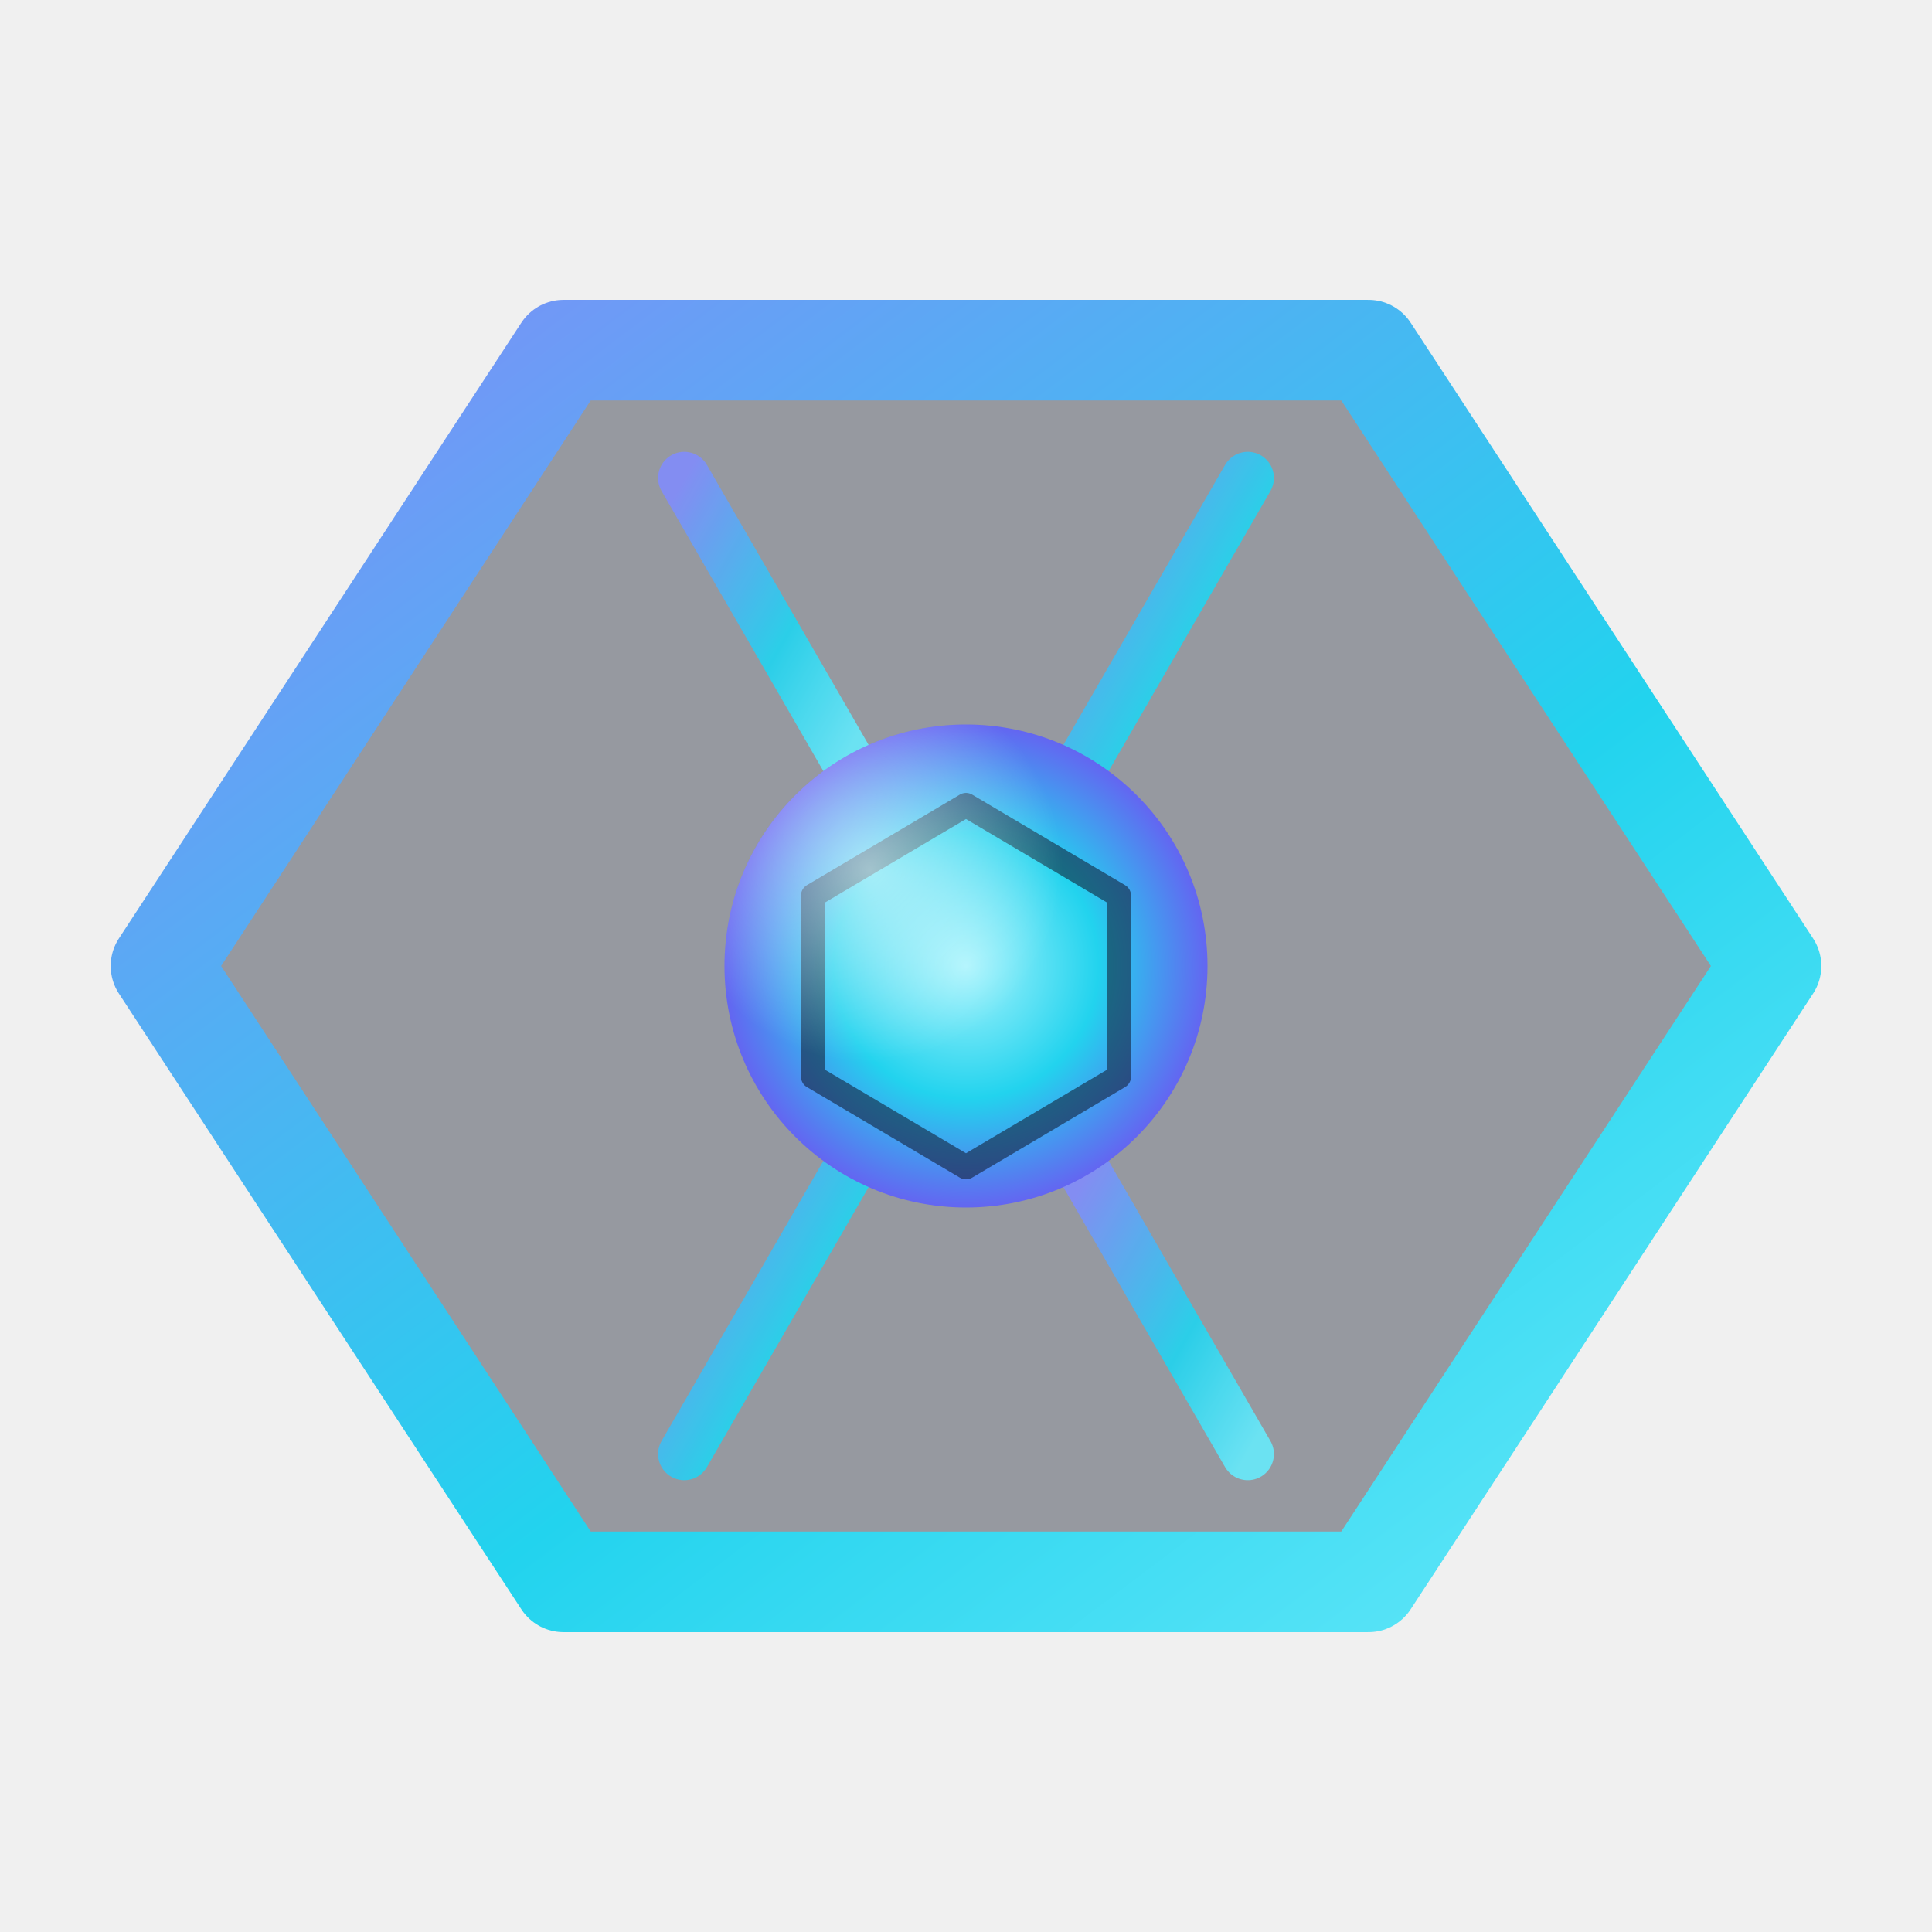
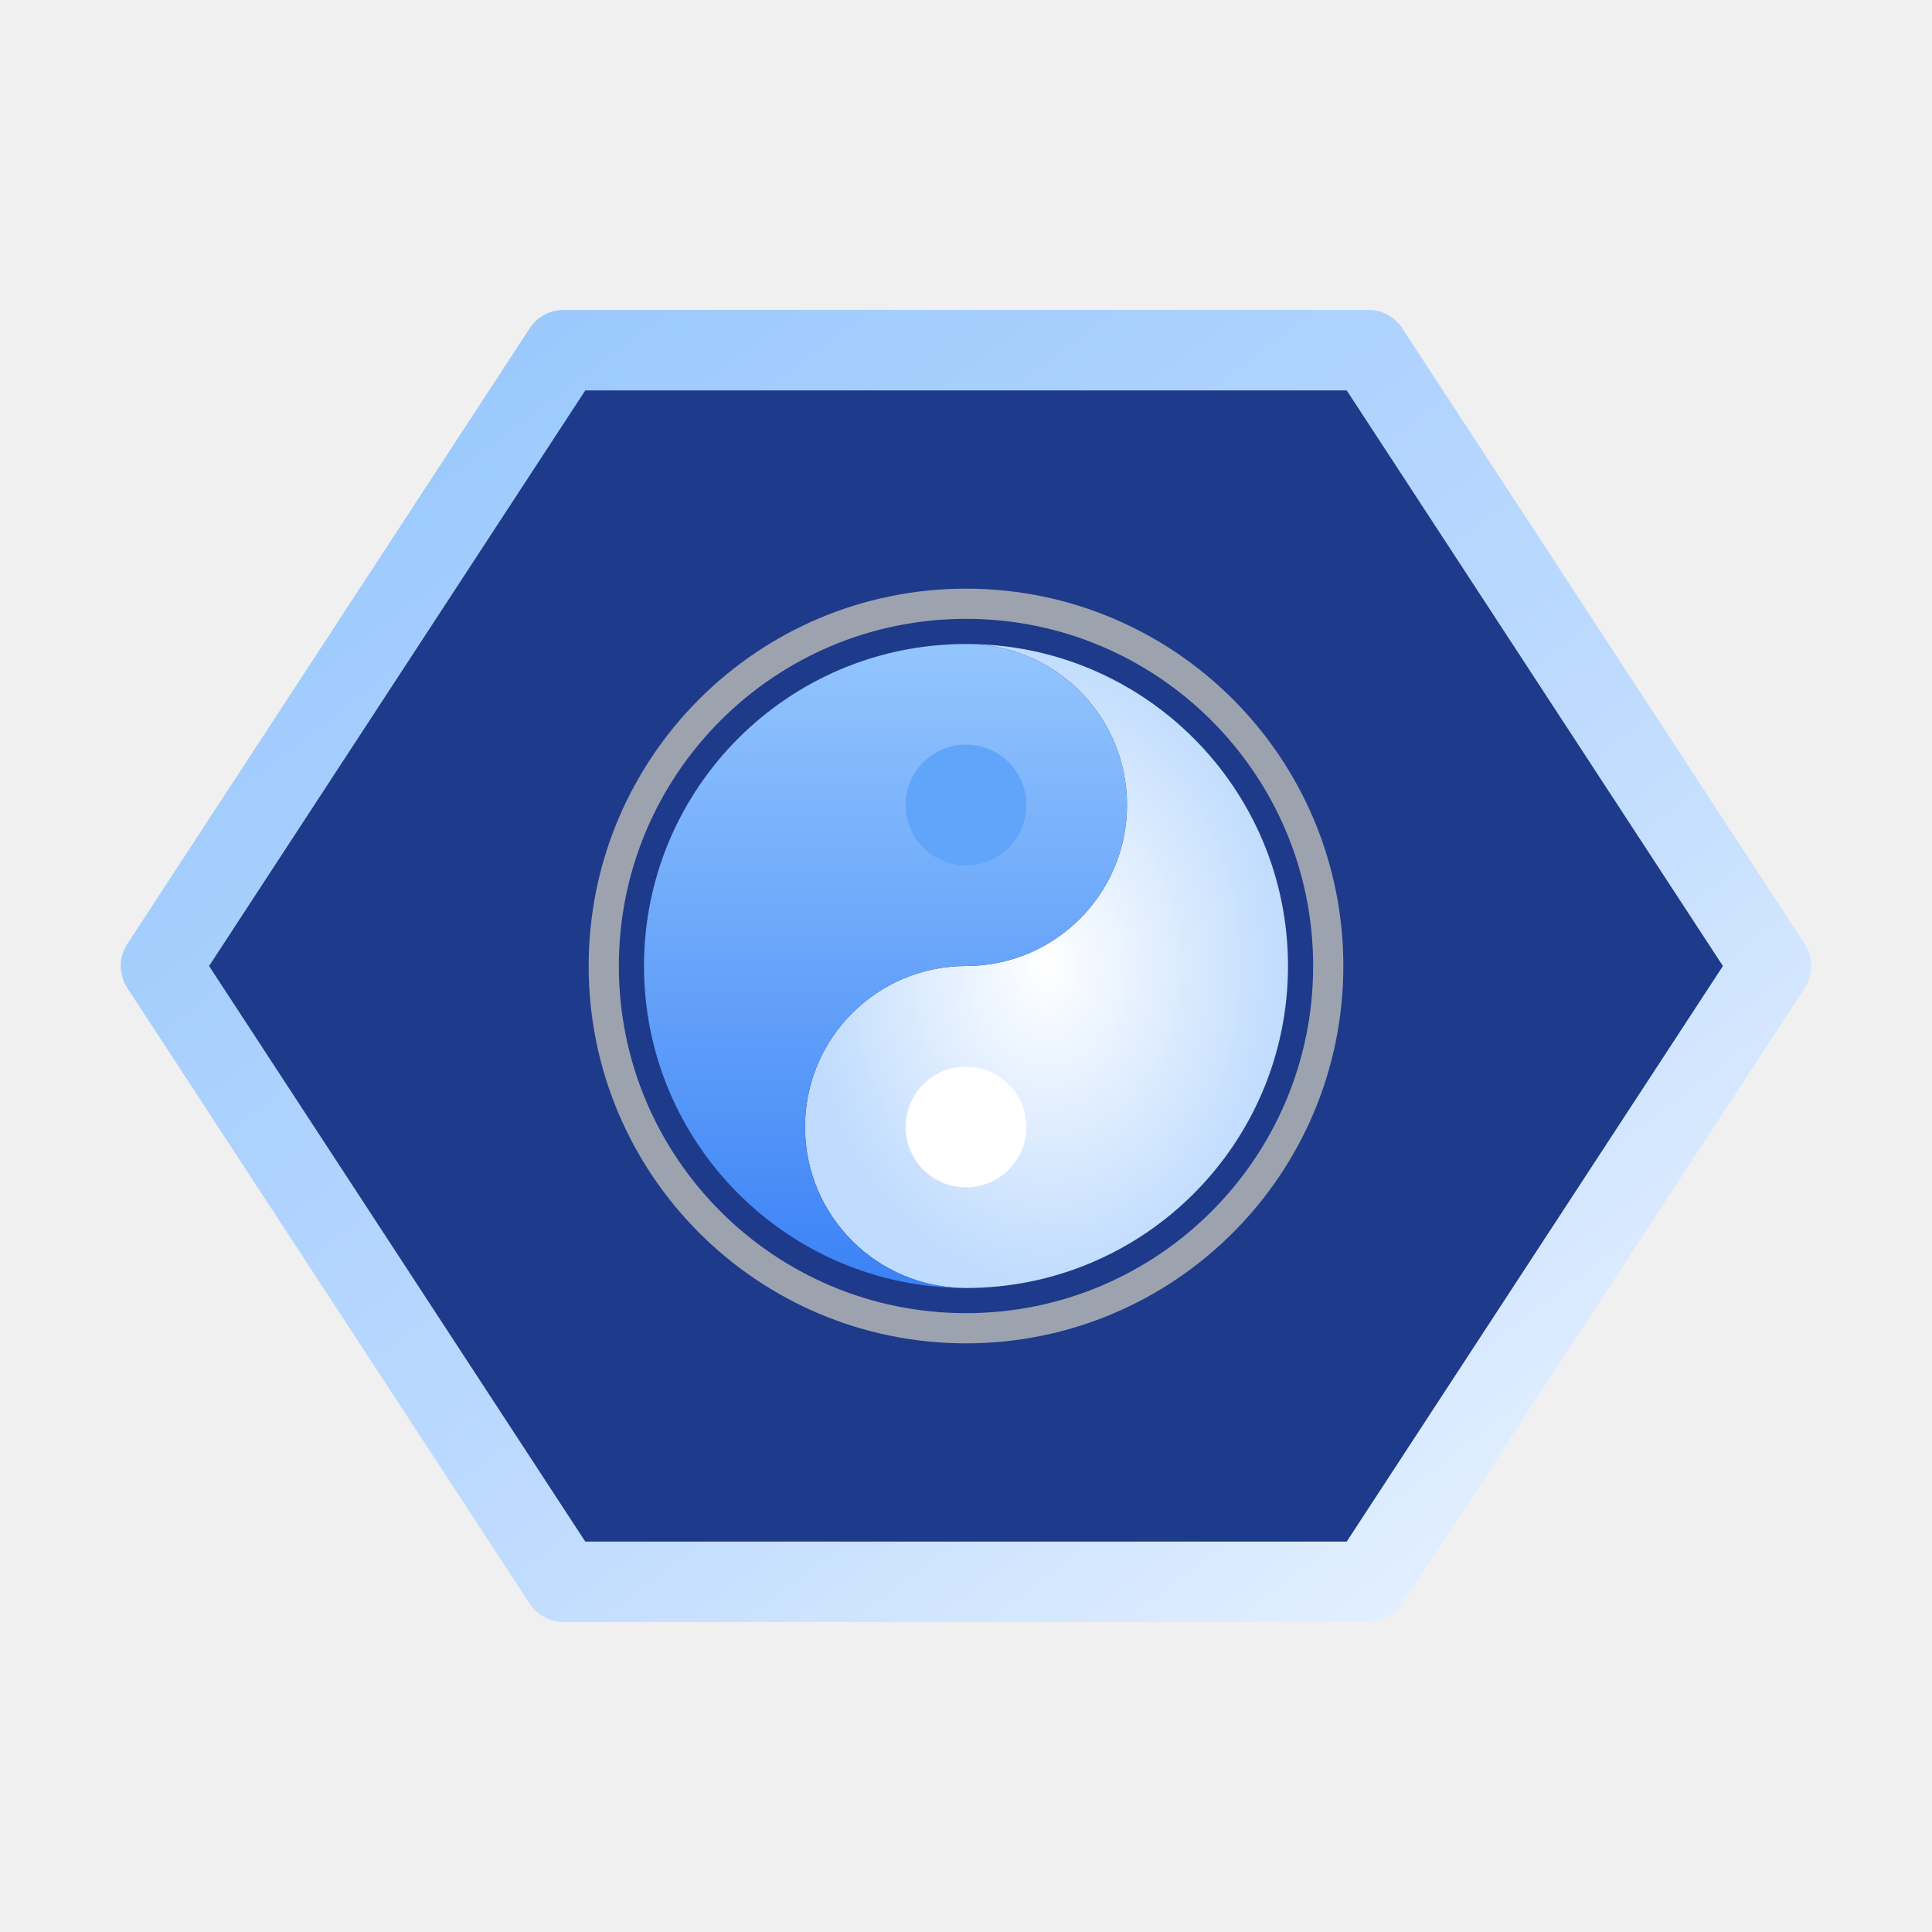
<svg xmlns="http://www.w3.org/2000/svg" viewBox="0 0 96 96" width="96" height="96" role="img" aria-label="UniHive">
  <defs>
    <linearGradient id="uh-stroke-d" x1="0" y1="0" x2="1" y2="1">
-       <stop offset="0" stop-color="#818cf8" />
-       <stop offset="0.6" stop-color="#22d3ee" />
-       <stop offset="1" stop-color="#67e8f9" />
+       <stop offset="0" stop-color="#93C5FD" />
+       <stop offset="0.6" stop-color="#BFDBFE" />
+       <stop offset="1" stop-color="#EFF6FF" />
    </linearGradient>
-     <radialGradient id="uh-node-d" cx="0.5" cy="0.5" r="0.5">
-       <stop offset="0" stop-color="#a5f3fc" />
-       <stop offset="0.55" stop-color="#22d3ee" />
-       <stop offset="1" stop-color="#6366f1" />
-     </radialGradient>
-     <radialGradient id="uh-glass-d" cx="0.3" cy="0.3" r="0.4">
-       <stop offset="0" stop-color="#ffffff" stop-opacity="0.6" />
-       <stop offset="1" stop-color="#ffffff" stop-opacity="0" />
+     <linearGradient id="uh-yang-d" x1="0" y1="0" x2="0" y2="1">
+       <stop offset="0" stop-color="#93C5FD" />
+       <stop offset="1" stop-color="#3B82F6" />
+     </linearGradient>
+     <radialGradient id="uh-white-d" cx="0.5" cy="0.5" r="0.5">
+       <stop offset="0" stop-color="#FFFFFF" />
+       <stop offset="1" stop-color="#BFDBFE" />
    </radialGradient>
  </defs>
-   <polygon points="88,48 68,17.4 28,17.4 8,48 28,78.6 68,78.6" fill="#0f172a" fill-opacity="0.4" stroke="url(#uh-stroke-d)" stroke-width="5" stroke-linejoin="round" />
-   <g stroke="url(#uh-stroke-d)" stroke-width="2.6" stroke-linecap="round" fill="none" opacity="0.92">
-     <line x1="76" y1="48" x2="60" y2="48" />
-     <line x1="62" y1="23.75" x2="54" y2="37.6" />
-     <line x1="34" y1="23.75" x2="42" y2="37.6" />
-     <line x1="20" y1="48" x2="36" y2="48" />
-     <line x1="34" y1="72.25" x2="42" y2="58.4" />
-     <line x1="62" y1="72.25" x2="54" y2="58.4" />
+   <polygon points="88,48 68,17.4 28,17.4 8,48 28,78.6 68,78.6" fill="#1E3A8A" stroke="url(#uh-stroke-d)" stroke-width="4" stroke-linejoin="round" />
+   <g transform="translate(48, 48)">
+     <circle cx="0" cy="0" r="18" fill="none" stroke="#9CA3AF" stroke-width="1.5" />
+     <path d="M0,-16 A16,16 0 0,1 0,16 A8,8 0 0,1 0,0 A8,8 0 0,0 0,-16" fill="url(#uh-white-d)" />
+     <path d="M0,16 A16,16 0 0,1 0,-16 A8,8 0 0,1 0,0 A8,8 0 0,0 0,16" fill="url(#uh-yang-d)" />
+     <circle cx="0" cy="-8" r="3" fill="#60A5FA" />
+     <circle cx="0" cy="8" r="3" fill="#FFFFFF" />
  </g>
-   <circle cx="48" cy="48" r="12" fill="url(#uh-node-d)" />
-   <polygon points="48,40 55.6,44.5 55.6,53.5 48,58 40.4,53.5 40.4,44.5" fill="none" stroke="#0f172a" stroke-width="1.2" stroke-opacity="0.55" stroke-linejoin="round" />
-   <circle cx="48" cy="48" r="12" fill="url(#uh-glass-d)" />
</svg>
